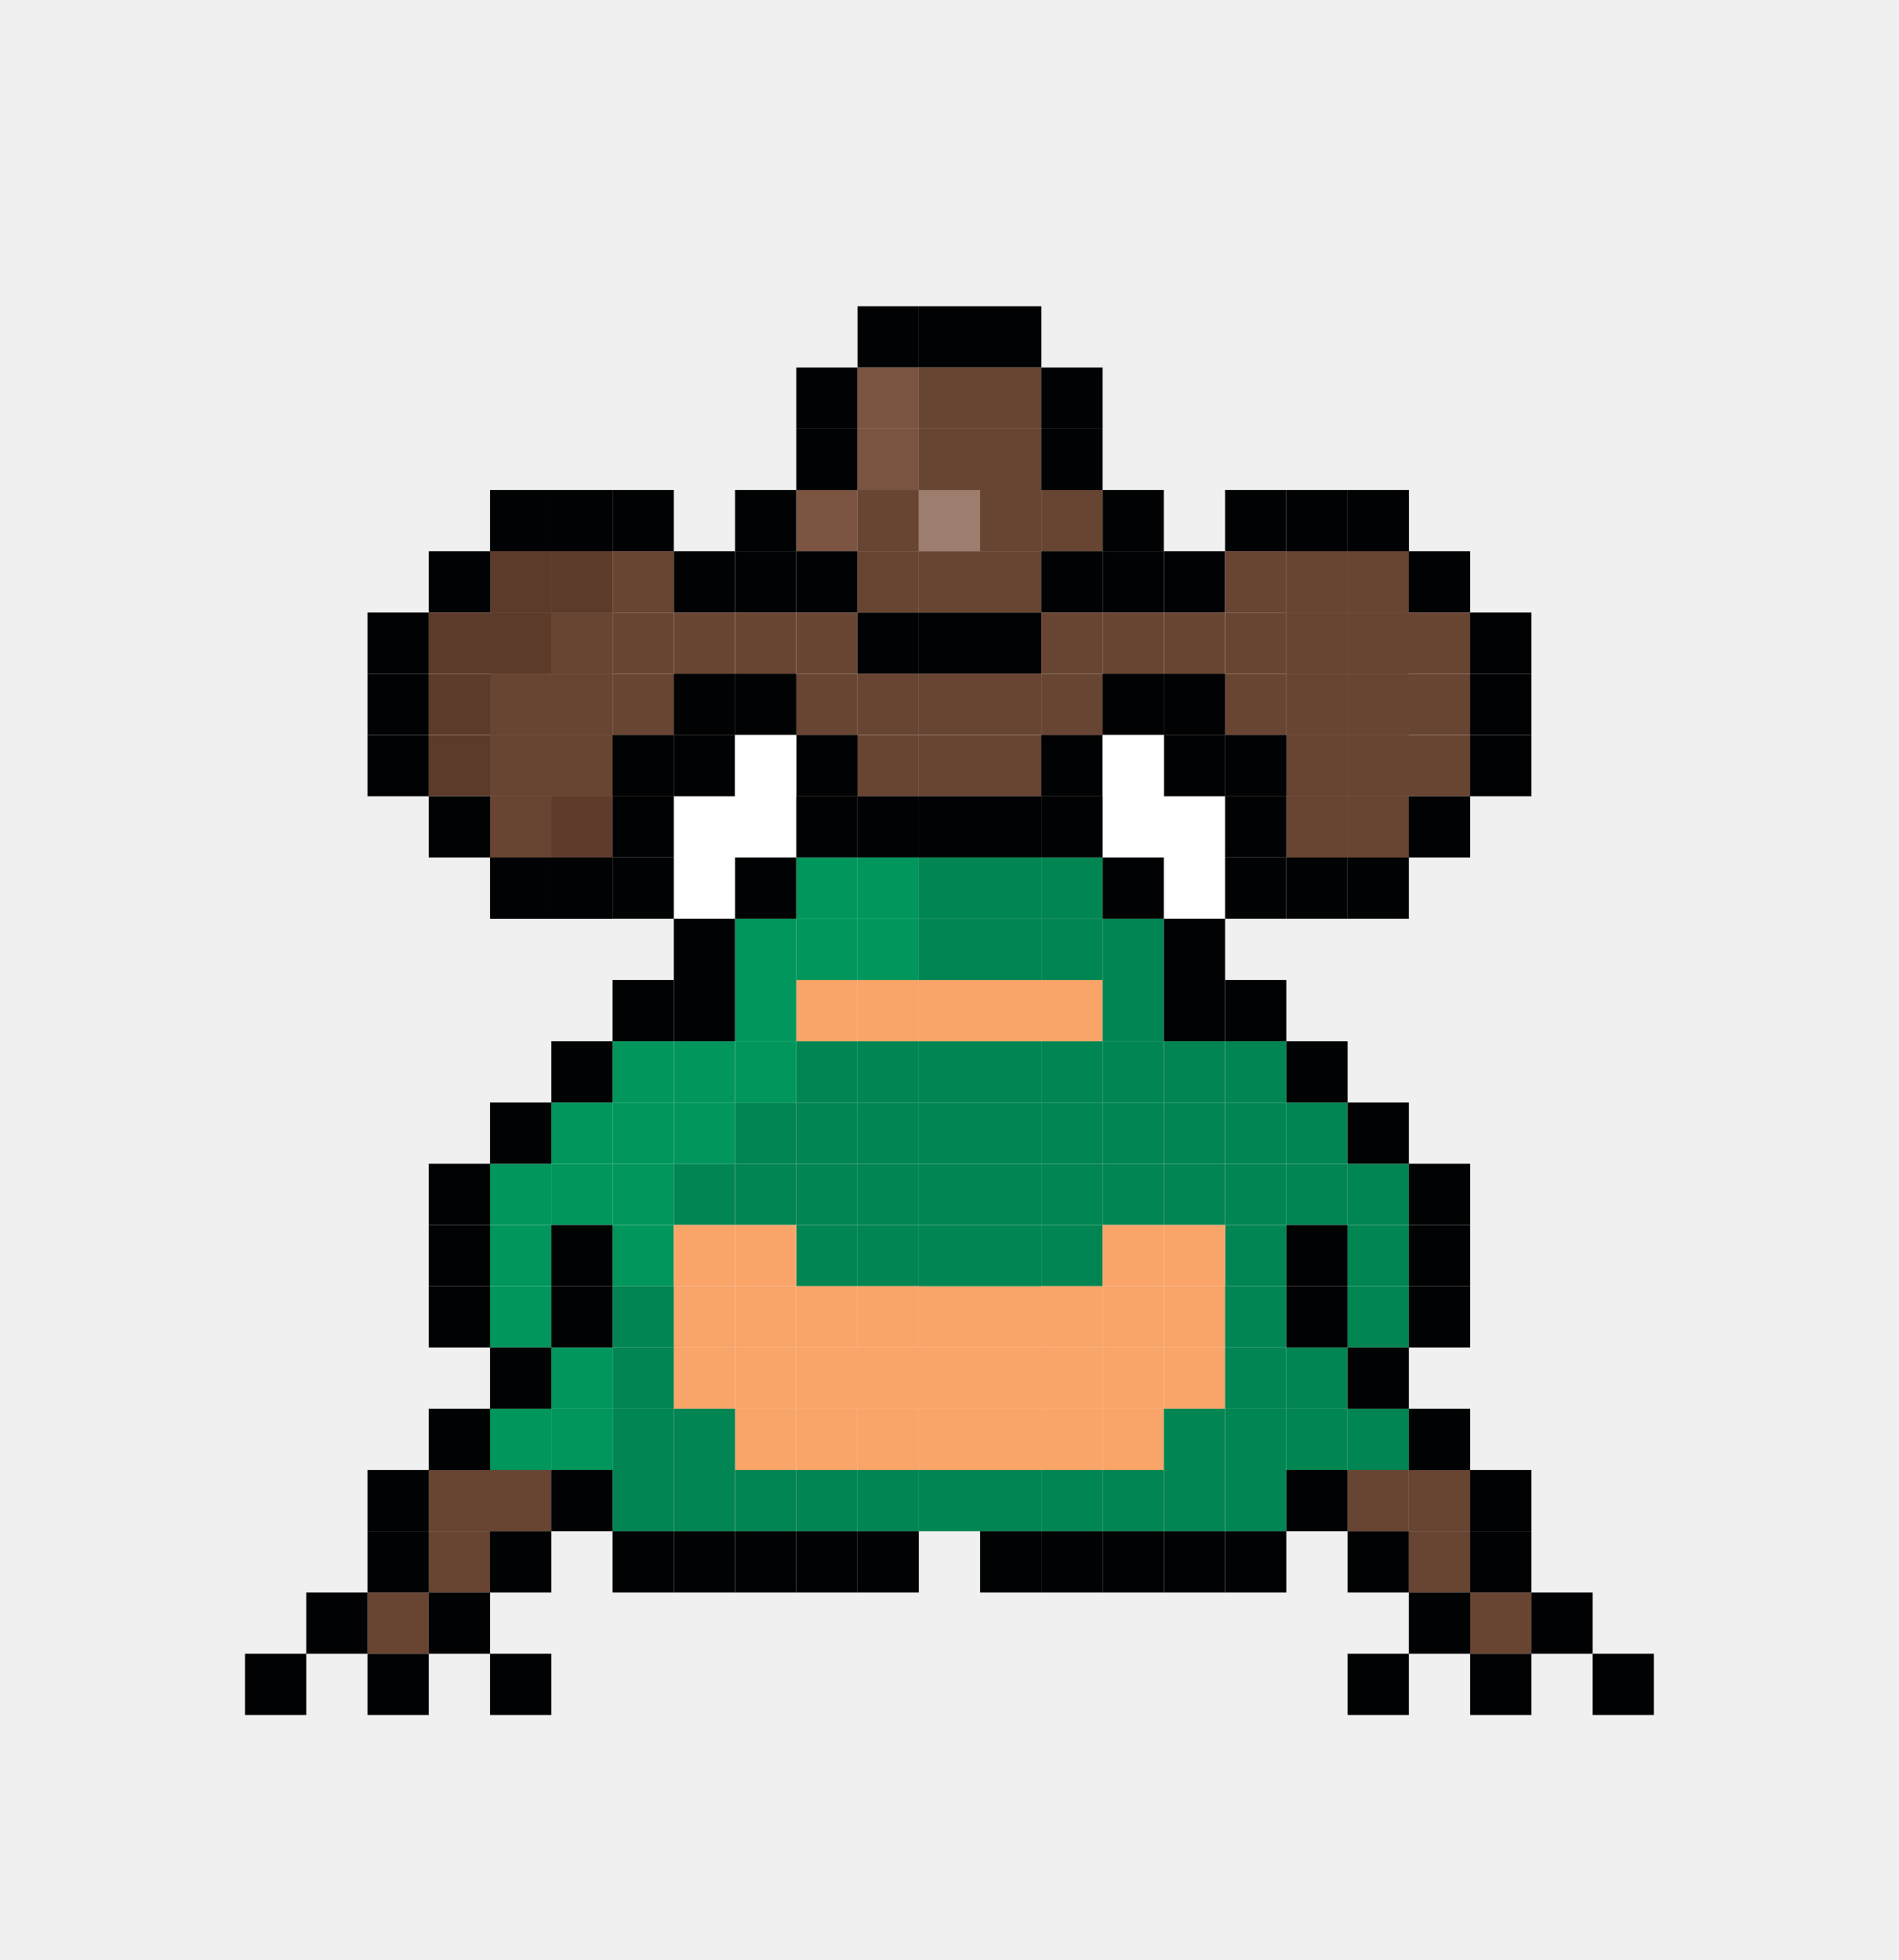
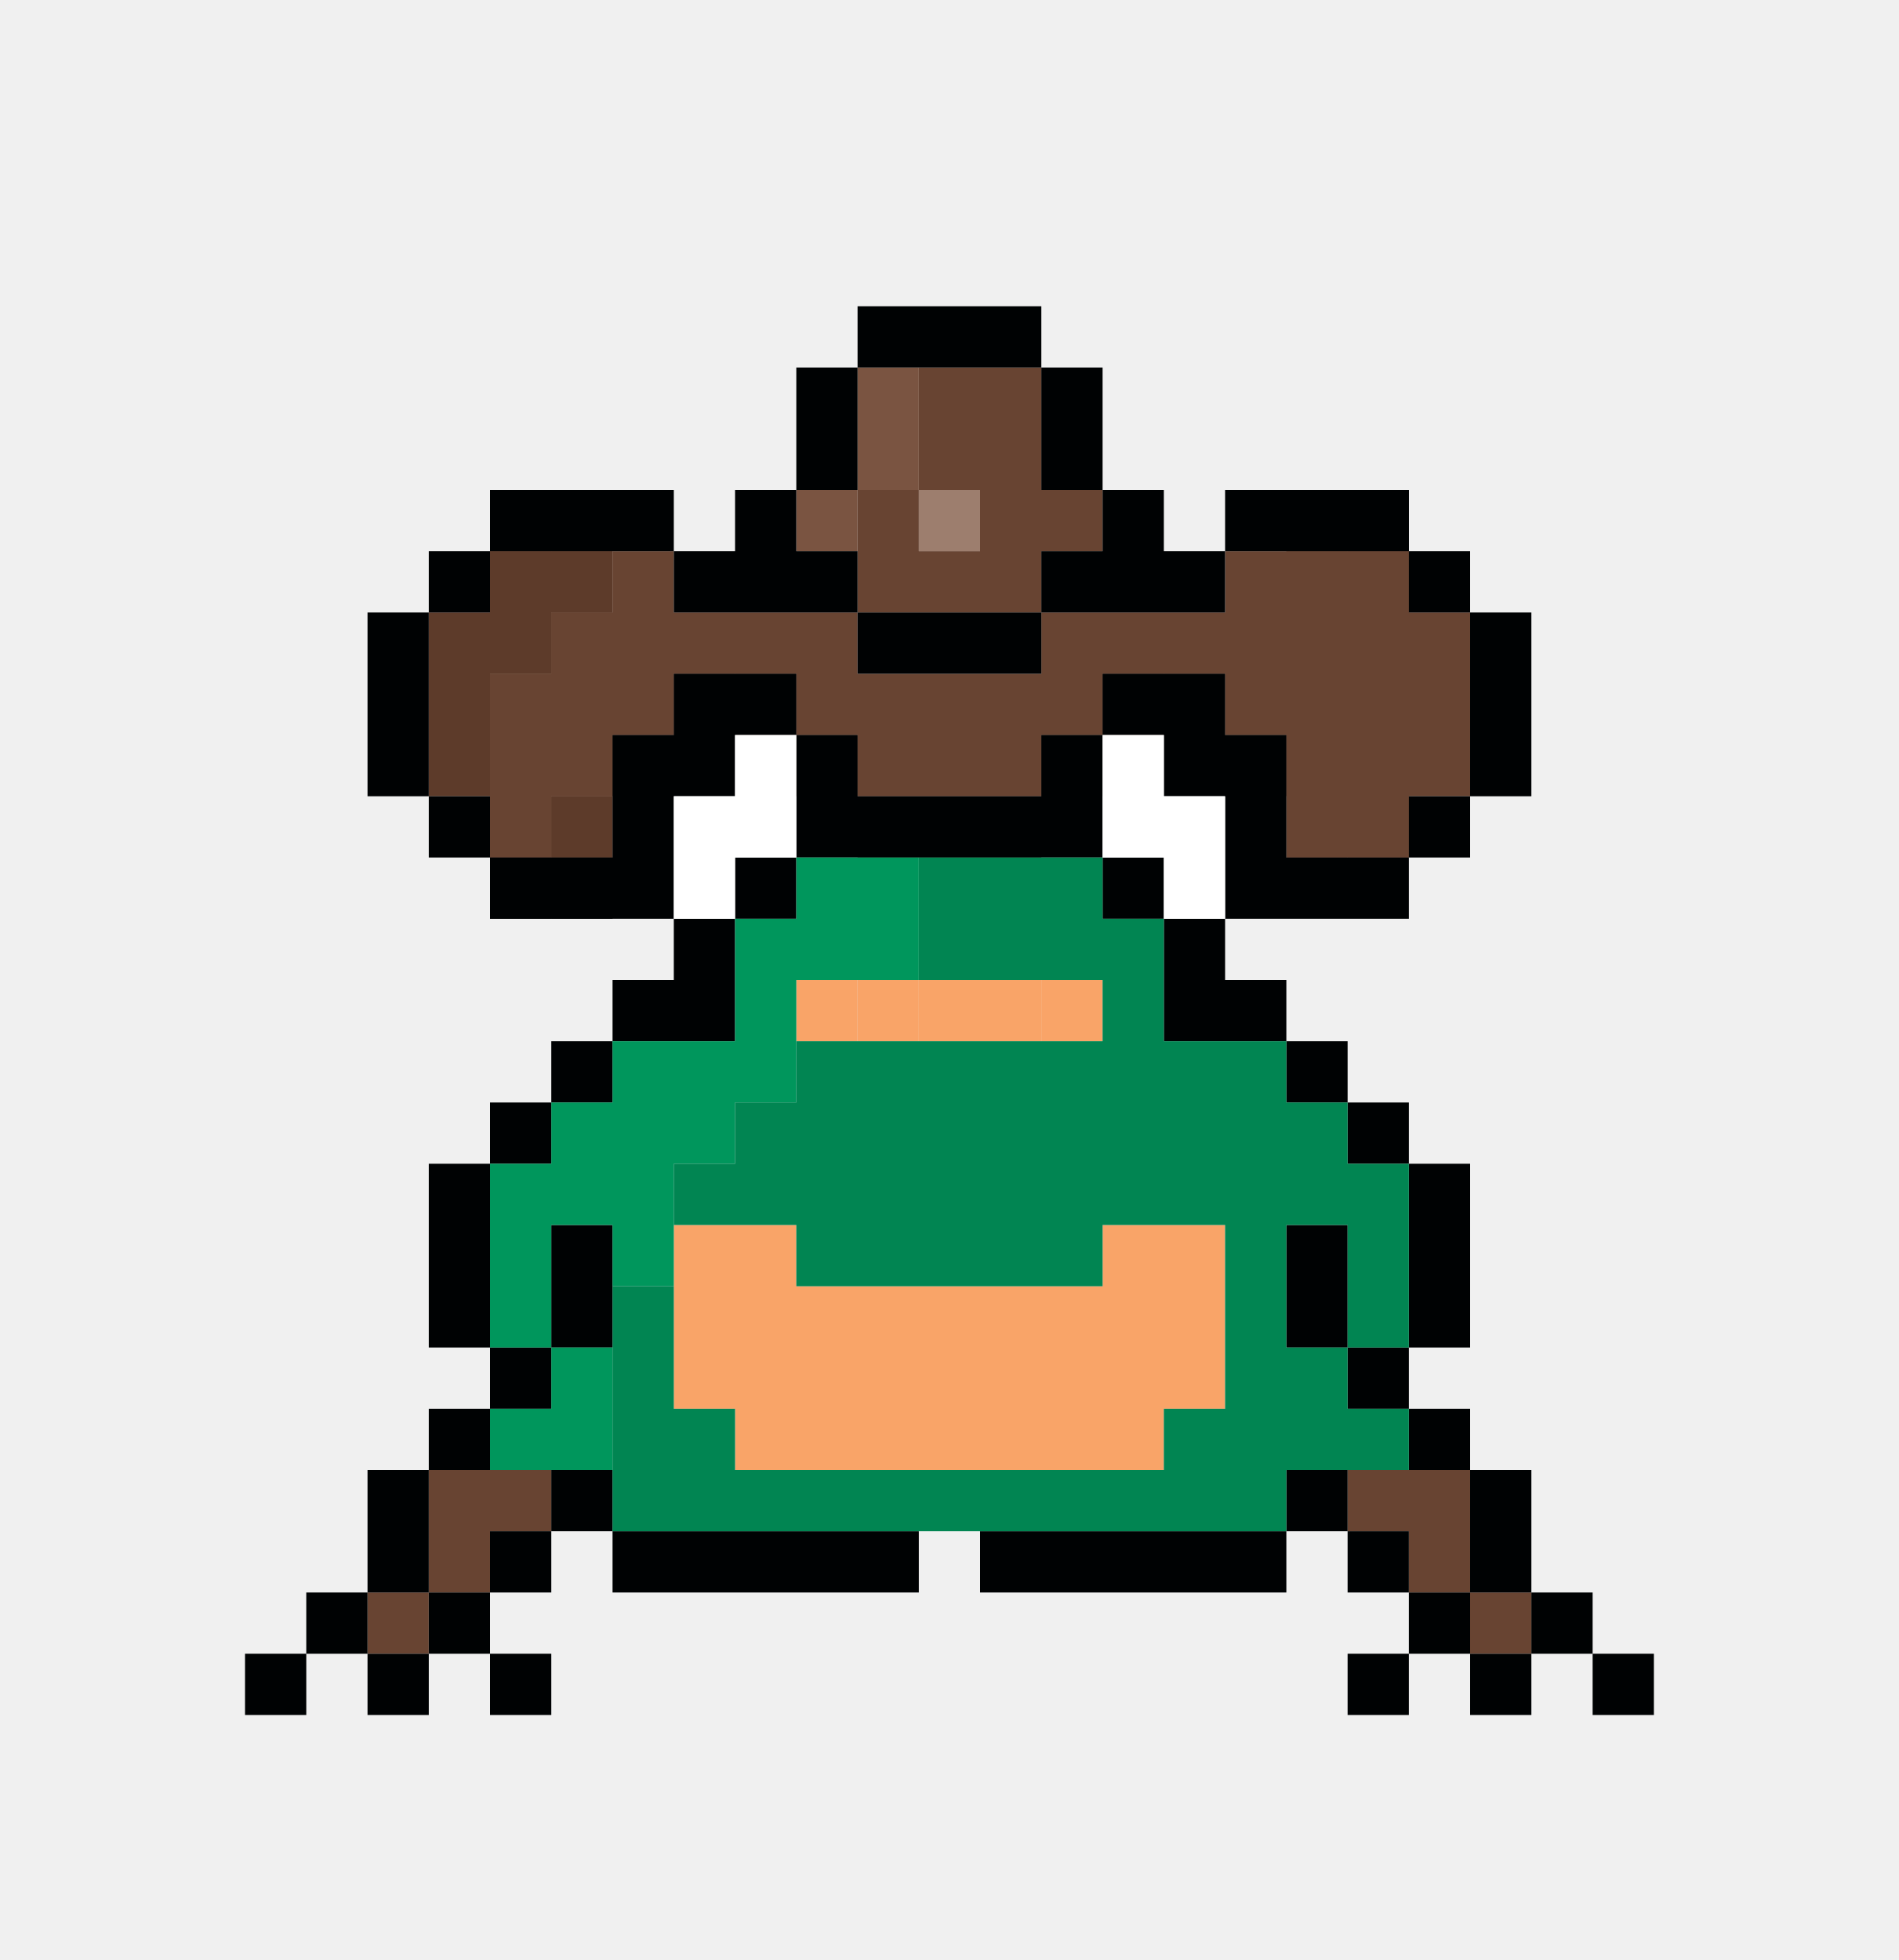
<svg xmlns="http://www.w3.org/2000/svg" width="93" height="96" viewBox="0 0 93 96" fill="none">
-   <rect x="39" y="66" width="15" height="3" fill="#F9A468" />
-   <rect x="54" y="63" width="3" height="3" fill="#F9A468" />
-   <rect x="57" y="63" width="3" height="3" fill="#F9A468" />
-   <rect x="57" y="66" width="3" height="3" fill="#F9A468" />
-   <rect x="54" y="66" width="3" height="3" fill="#F9A468" />
-   <rect x="33" y="63" width="3" height="3" fill="#F9A468" />
-   <rect x="36" y="63" width="3" height="3" fill="#F9A468" />
-   <rect x="36" y="66" width="3" height="3" fill="#F9A468" />
-   <rect x="33" y="66" width="3" height="3" fill="#F9A468" />
-   <rect x="36" y="69" width="3" height="3" fill="#F9A468" />
-   <rect x="39" y="69" width="3" height="3" fill="#F9A468" />
-   <rect x="42" y="69" width="3" height="3" fill="#F9A468" />
-   <rect x="45" y="69" width="3" height="3" fill="#F9A468" />
-   <rect x="48" y="69" width="3" height="3" fill="#F9A468" />
-   <rect x="51" y="69" width="3" height="3" fill="#F9A468" />
-   <rect x="54" y="69" width="3" height="3" fill="#F9A468" />
  <rect x="39" y="48" width="3" height="3" fill="#F9A468" />
  <rect x="42" y="48" width="3" height="3" fill="#F9A468" />
  <rect x="45" y="48" width="3" height="3" fill="#F9A468" />
  <rect x="48" y="48" width="3" height="3" fill="#F9A468" />
  <rect x="51" y="48" width="3" height="3" fill="#F9A468" />
-   <rect x="54" y="39" width="3" height="3" fill="white" />
-   <rect x="57" y="39" width="3" height="3" fill="white" />
-   <rect x="57" y="42" width="3" height="3" fill="white" />
-   <rect x="24" y="75" width="3" height="3" fill="#000203" />
-   <rect x="66" y="75" width="3" height="3" fill="#000203" />
-   <rect x="33" y="39" width="3" height="3" fill="white" />
-   <rect x="33" y="42" width="3" height="3" fill="white" />
-   <rect x="36" y="39" width="3" height="3" fill="white" />
-   <rect x="39" y="42" width="3" height="3" fill="#00965C" />
-   <rect x="39" y="45" width="3" height="3" fill="#00965C" />
-   <rect x="42" y="45" width="3" height="3" fill="#00965C" />
-   <rect x="18" y="78" width="3" height="3" fill="#684432" />
-   <rect x="21" y="72" width="3" height="3" fill="#684432" />
-   <rect x="21" y="75" width="3" height="3" fill="#684432" />
-   <rect x="24" y="57" width="3" height="3" fill="#00965C" />
-   <rect x="24" y="60" width="3" height="3" fill="#00965C" />
-   <rect x="24" y="63" width="3" height="3" fill="#00965C" />
-   <rect x="24" y="69" width="3" height="3" fill="#00965C" />
-   <rect x="24" y="72" width="3" height="3" fill="#684432" />
-   <rect x="27" y="54" width="3" height="3" fill="#00965C" />
-   <rect x="27" y="57" width="3" height="3" fill="#00965C" />
-   <rect x="27" y="66" width="3" height="3" fill="#00965C" />
-   <rect x="27" y="69" width="3" height="3" fill="#00965C" />
-   <rect x="30" y="51" width="3" height="3" fill="#00965C" />
-   <rect x="30" y="54" width="3" height="3" fill="#00965C" />
-   <rect x="30" y="57" width="3" height="3" fill="#00965C" />
-   <rect x="30" y="60" width="3" height="3" fill="#00965C" />
-   <rect x="33" y="51" width="3" height="3" fill="#00965C" />
-   <rect x="33" y="54" width="3" height="3" fill="#00965C" />
-   <rect x="36" y="45" width="3" height="3" fill="#00965C" />
-   <rect x="36" y="48" width="3" height="3" fill="#00965C" />
-   <rect x="36" y="51" width="3" height="3" fill="#00965C" />
-   <rect x="39" y="51" width="3" height="3" fill="#018552" />
-   <rect x="39" y="54" width="3" height="3" fill="#018552" />
-   <rect x="39" y="57" width="3" height="3" fill="#018552" />
-   <rect x="39" y="60" width="3" height="3" fill="#018552" />
-   <rect x="39" y="72" width="3" height="3" fill="#018552" />
-   <rect x="42" y="51" width="3" height="3" fill="#018552" />
-   <rect x="42" y="54" width="3" height="3" fill="#018552" />
-   <rect x="42" y="57" width="3" height="3" fill="#018552" />
-   <rect x="42" y="60" width="3" height="3" fill="#018552" />
-   <rect x="42" y="63" width="3" height="3" fill="#F9A468" />
-   <rect x="45" y="63" width="3" height="3" fill="#F9A468" />
-   <rect x="48" y="63" width="3" height="3" fill="#F9A468" />
-   <rect x="42" y="72" width="3" height="3" fill="#018552" />
-   <rect x="45" y="45" width="3" height="3" fill="#018552" />
-   <rect x="45" y="51" width="3" height="3" fill="#018552" />
-   <rect x="45" y="54" width="3" height="3" fill="#018552" />
-   <rect x="45" y="57" width="3" height="3" fill="#018552" />
-   <rect x="45" y="60" width="3" height="3" fill="#018552" />
-   <rect x="45" y="72" width="3" height="3" fill="#018552" />
-   <rect x="48" y="45" width="3" height="3" fill="#018552" />
-   <rect x="48" y="51" width="3" height="3" fill="#018552" />
-   <rect x="48" y="54" width="3" height="3" fill="#018552" />
-   <rect x="48" y="57" width="3" height="3" fill="#018552" />
-   <rect x="48" y="60" width="3" height="3" fill="#018552" />
-   <rect x="48" y="72" width="3" height="3" fill="#018552" />
-   <rect x="51" y="42" width="3" height="3" fill="#018552" />
-   <rect x="51" y="45" width="3" height="3" fill="#018552" />
-   <rect x="51" y="51" width="3" height="3" fill="#018552" />
-   <rect x="51" y="54" width="3" height="3" fill="#018552" />
-   <rect x="51" y="57" width="3" height="3" fill="#018552" />
-   <rect x="51" y="60" width="3" height="3" fill="#018552" />
-   <rect x="51" y="72" width="3" height="3" fill="#018552" />
-   <rect x="54" y="45" width="3" height="3" fill="#018552" />
-   <rect x="54" y="48" width="3" height="3" fill="#018552" />
-   <rect x="54" y="51" width="3" height="3" fill="#018552" />
-   <rect x="54" y="54" width="3" height="3" fill="#018552" />
-   <rect x="54" y="57" width="3" height="3" fill="#018552" />
-   <rect x="54" y="72" width="3" height="3" fill="#018552" />
-   <rect x="57" y="51" width="3" height="3" fill="#018552" />
-   <rect x="57" y="54" width="3" height="3" fill="#018552" />
-   <rect x="57" y="57" width="3" height="3" fill="#018552" />
-   <rect x="57" y="69" width="3" height="3" fill="#018552" />
-   <rect x="57" y="72" width="3" height="3" fill="#018552" />
-   <rect x="60" y="51" width="3" height="3" fill="#018552" />
-   <rect x="60" y="54" width="3" height="3" fill="#018552" />
-   <rect x="60" y="57" width="3" height="3" fill="#018552" />
-   <rect x="60" y="60" width="3" height="3" fill="#018552" />
-   <rect x="60" y="63" width="3" height="3" fill="#018552" />
-   <rect x="60" y="66" width="3" height="3" fill="#018552" />
-   <rect x="60" y="69" width="3" height="3" fill="#018552" />
-   <rect x="60" y="72" width="3" height="3" fill="#018552" />
-   <rect x="63" y="54" width="3" height="3" fill="#018552" />
-   <rect x="63" y="57" width="3" height="3" fill="#018552" />
-   <rect x="63" y="66" width="3" height="3" fill="#018552" />
-   <rect x="63" y="69" width="3" height="3" fill="#018552" />
-   <rect x="66" y="57" width="3" height="3" fill="#018552" />
-   <rect x="66" y="60" width="3" height="3" fill="#018552" />
-   <rect x="66" y="63" width="3" height="3" fill="#018552" />
-   <rect x="66" y="69" width="3" height="3" fill="#018552" />
-   <rect x="66" y="72" width="3" height="3" fill="#684432" />
-   <rect x="30" y="63" width="3" height="3" fill="#018552" />
-   <rect x="30" y="66" width="3" height="3" fill="#018552" />
-   <rect x="30" y="69" width="3" height="3" fill="#018552" />
-   <rect x="30" y="72" width="3" height="3" fill="#018552" />
-   <rect x="69" y="72" width="3" height="3" fill="#684432" />
-   <rect x="69" y="75" width="3" height="3" fill="#684432" />
-   <rect x="33" y="57" width="3" height="3" fill="#018552" />
-   <rect x="33" y="69" width="3" height="3" fill="#018552" />
-   <rect x="33" y="72" width="3" height="3" fill="#018552" />
-   <rect x="72" y="78" width="3" height="3" fill="#684432" />
-   <rect x="36" y="54" width="3" height="3" fill="#018552" />
-   <rect x="36" y="57" width="3" height="3" fill="#018552" />
-   <rect x="39" y="63" width="3" height="3" fill="#F9A468" />
-   <rect x="51" y="63" width="3" height="3" fill="#F9A468" />
-   <rect x="54" y="60" width="3" height="3" fill="#F9A468" />
-   <rect x="57" y="60" width="3" height="3" fill="#F9A468" />
-   <rect x="33" y="60" width="3" height="3" fill="#F9A468" />
-   <rect x="36" y="60" width="3" height="3" fill="#F9A468" />
-   <rect x="36" y="72" width="3" height="3" fill="#018552" />
-   <rect x="39" y="75" width="3" height="3" fill="#000203" />
-   <rect x="78" y="81" width="3" height="3" fill="#000203" />
-   <rect x="42" y="75" width="3" height="3" fill="#000203" />
-   <rect x="48" y="75" width="3" height="3" fill="#000203" />
-   <rect x="12" y="81" width="3" height="3" fill="#000203" />
-   <rect x="51" y="75" width="3" height="3" fill="#000203" />
-   <rect x="15" y="78" width="3" height="3" fill="#000203" />
-   <rect x="54" y="42" width="3" height="3" fill="#000203" />
-   <rect x="54" y="75" width="3" height="3" fill="#000203" />
-   <rect x="18" y="72" width="3" height="3" fill="#000203" />
-   <rect x="18" y="75" width="3" height="3" fill="#000203" />
-   <rect x="18" y="81" width="3" height="3" fill="#000203" />
-   <rect x="57" y="45" width="3" height="3" fill="#000203" />
-   <rect x="57" y="48" width="3" height="3" fill="#000203" />
-   <rect x="57" y="75" width="3" height="3" fill="#000203" />
-   <rect x="21" y="57" width="3" height="3" fill="#000203" />
-   <rect x="21" y="60" width="3" height="3" fill="#000203" />
-   <rect x="21" y="63" width="3" height="3" fill="#000203" />
-   <rect x="21" y="69" width="3" height="3" fill="#000203" />
-   <rect x="21" y="78" width="3" height="3" fill="#000203" />
-   <rect x="60" y="48" width="3" height="3" fill="#000203" />
-   <rect x="60" y="75" width="3" height="3" fill="#000203" />
-   <rect x="24" y="54" width="3" height="3" fill="#000203" />
-   <rect x="24" y="66" width="3" height="3" fill="#000203" />
-   <rect x="24" y="81" width="3" height="3" fill="#000203" />
-   <rect x="63" y="51" width="3" height="3" fill="#000203" />
-   <rect x="63" y="60" width="3" height="3" fill="#000203" />
-   <rect x="63" y="63" width="3" height="3" fill="#000203" />
-   <rect x="63" y="72" width="3" height="3" fill="#000203" />
-   <rect x="27" y="51" width="3" height="3" fill="#000203" />
-   <rect x="27" y="60" width="3" height="3" fill="#000203" />
-   <rect x="27" y="63" width="3" height="3" fill="#000203" />
-   <rect x="27" y="72" width="3" height="3" fill="#000203" />
-   <rect x="66" y="54" width="3" height="3" fill="#000203" />
-   <rect x="66" y="66" width="3" height="3" fill="#000203" />
-   <rect x="66" y="81" width="3" height="3" fill="#000203" />
-   <rect x="30" y="48" width="3" height="3" fill="#000203" />
-   <rect x="30" y="75" width="3" height="3" fill="#000203" />
-   <rect x="69" y="57" width="3" height="3" fill="#000203" />
-   <rect x="69" y="60" width="3" height="3" fill="#000203" />
-   <rect x="69" y="63" width="3" height="3" fill="#000203" />
-   <rect x="69" y="69" width="3" height="3" fill="#000203" />
-   <rect x="69" y="78" width="3" height="3" fill="#000203" />
-   <rect x="33" y="45" width="3" height="3" fill="#000203" />
-   <rect x="33" y="48" width="3" height="3" fill="#000203" />
-   <rect x="33" y="75" width="3" height="3" fill="#000203" />
-   <rect x="72" y="72" width="3" height="3" fill="#000203" />
-   <rect x="72" y="75" width="3" height="3" fill="#000203" />
-   <rect x="72" y="81" width="3" height="3" fill="#000203" />
-   <rect x="36" y="42" width="3" height="3" fill="#000203" />
-   <rect x="36" y="75" width="3" height="3" fill="#000203" />
-   <rect x="75" y="78" width="3" height="3" fill="#000203" />
+   <path fill-rule="evenodd" clip-rule="evenodd" d="M24 72H21V75V78H18V81H21V78H24V75H27V72H24Z" fill="#684432" />
+   <path fill-rule="evenodd" clip-rule="evenodd" d="M69 72H66V75H69V78H72V81H75V78H72V75V72H69Z" fill="#684432" />
+   <path fill-rule="evenodd" clip-rule="evenodd" d="M54 60H57H60V63V66V69H57V72H54H51H48H45H42H39H36V69H33V66V63V60H36H39V63H42H45H48H51H54V60Z" fill="#F9A468" />
  <rect x="24" y="36" width="3" height="3" fill="#684432" />
  <rect x="24" y="39" width="3" height="3" fill="#684432" />
  <rect x="24" y="42" width="3" height="3" fill="#000203" />
  <rect x="63" y="36" width="3" height="3" fill="#684432" />
  <rect x="63" y="39" width="3" height="3" fill="#684432" />
  <rect x="27" y="36" width="3" height="3" fill="#684432" />
  <rect x="27" y="39" width="3" height="3" fill="#684432" />
  <rect x="27" y="42" width="3" height="3" fill="#000203" />
  <rect x="66" y="36" width="3" height="3" fill="#684432" />
  <rect x="66" y="39" width="3" height="3" fill="#684432" />
  <rect x="24" y="33" width="3" height="3" fill="#684432" />
  <rect x="63" y="33" width="3" height="3" fill="#684432" />
  <rect x="27" y="33" width="3" height="3" fill="#684432" />
  <rect x="66" y="33" width="3" height="3" fill="#684432" />
  <rect x="39" y="36" width="3" height="3" fill="#684432" />
-   <rect x="39" y="33" width="3" height="3" fill="#684432" />
-   <rect x="42" y="36" width="3" height="3" fill="#684432" />
  <rect x="42" y="39" width="3" height="3" fill="#684432" />
-   <rect x="42" y="33" width="3" height="3" fill="#684432" />
-   <rect x="45" y="36" width="3" height="3" fill="#684432" />
  <rect x="45" y="39" width="3" height="3" fill="#684432" />
-   <rect x="45" y="33" width="3" height="3" fill="#684432" />
-   <rect x="48" y="36" width="3" height="3" fill="#684432" />
  <rect x="48" y="39" width="3" height="3" fill="#684432" />
-   <rect x="48" y="33" width="3" height="3" fill="#684432" />
  <rect x="51" y="36" width="3" height="3" fill="#684432" />
-   <rect x="51" y="33" width="3" height="3" fill="#684432" />
-   <rect x="18" y="36" width="3" height="3" fill="#000203" />
  <rect x="54" y="33" width="3" height="3" fill="#684432" />
-   <rect x="21" y="36" width="3" height="3" fill="#5D3B2A" />
-   <rect x="21" y="39" width="3" height="3" fill="#000203" />
  <rect x="60" y="36" width="3" height="3" fill="#684432" />
-   <rect x="18" y="33" width="3" height="3" fill="#000203" />
-   <rect x="24" y="36" width="3" height="3" fill="#684432" />
-   <rect x="24" y="39" width="3" height="3" fill="#684432" />
-   <rect x="24" y="42" width="3" height="3" fill="#000203" />
  <rect x="57" y="33" width="3" height="3" fill="#684432" />
-   <rect x="63" y="36" width="3" height="3" fill="#684432" />
-   <rect x="63" y="39" width="3" height="3" fill="#684432" />
-   <rect x="63" y="42" width="3" height="3" fill="#000203" />
-   <rect x="21" y="33" width="3" height="3" fill="#5D3B2A" />
-   <rect x="27" y="36" width="3" height="3" fill="#684432" />
-   <rect x="27" y="39" width="3" height="3" fill="#5E3B2A" />
-   <rect x="27" y="42" width="3" height="3" fill="#000203" />
-   <rect x="60" y="33" width="3" height="3" fill="#684432" />
-   <rect x="66" y="36" width="3" height="3" fill="#684432" />
-   <rect x="66" y="39" width="3" height="3" fill="#684432" />
-   <rect x="66" y="42" width="3" height="3" fill="#000203" />
-   <rect x="24" y="33" width="3" height="3" fill="#684432" />
  <rect x="30" y="36" width="3" height="3" fill="#5E3B2A" />
-   <rect x="63" y="33" width="3" height="3" fill="#684432" />
-   <rect x="69" y="36" width="3" height="3" fill="#684432" />
-   <rect x="69" y="39" width="3" height="3" fill="#000203" />
-   <rect x="27" y="33" width="3" height="3" fill="#684432" />
-   <rect x="66" y="33" width="3" height="3" fill="#684432" />
-   <rect x="72" y="36" width="3" height="3" fill="#000203" />
-   <rect x="30" y="33" width="3" height="3" fill="#684432" />
-   <rect x="69" y="33" width="3" height="3" fill="#684432" />
  <rect x="33" y="33" width="3" height="3" fill="#684432" />
-   <rect x="72" y="33" width="3" height="3" fill="#000203" />
  <rect x="36" y="33" width="3" height="3" fill="#684432" />
  <rect x="24" y="24" width="3" height="3" fill="#000203" />
  <rect x="24" y="27" width="3" height="3" fill="#7A5441" />
  <rect x="24" y="30" width="3" height="3" fill="#7A5441" />
-   <rect x="63" y="24" width="3" height="3" fill="#000203" />
  <rect x="63" y="27" width="3" height="3" fill="#684432" />
  <rect x="27" y="24" width="3" height="3" fill="#000203" />
  <rect x="63" y="30" width="3" height="3" fill="#684432" />
  <rect x="27" y="27" width="3" height="3" fill="#7A5441" />
  <rect x="66" y="24" width="3" height="3" fill="#000203" />
  <rect x="66" y="27" width="3" height="3" fill="#684432" />
  <rect x="27" y="30" width="3" height="3" fill="#684432" />
  <rect x="66" y="30" width="3" height="3" fill="#684432" />
-   <rect x="39" y="18" width="3" height="3" fill="#000203" />
-   <rect x="39" y="21" width="3" height="3" fill="#000203" />
-   <rect x="39" y="24" width="3" height="3" fill="#7A5441" />
-   <rect x="39" y="27" width="3" height="3" fill="#000203" />
-   <rect x="39" y="30" width="3" height="3" fill="#684432" />
-   <rect x="42" y="15" width="3" height="3" fill="#000203" />
-   <rect x="42" y="18" width="3" height="3" fill="#7A5441" />
-   <rect x="42" y="21" width="3" height="3" fill="#7A5441" />
-   <rect x="42" y="24" width="3" height="3" fill="#684432" />
-   <rect x="42" y="27" width="3" height="3" fill="#684432" />
-   <rect x="42" y="30" width="3" height="3" fill="#000203" />
-   <rect x="45" y="15" width="3" height="3" fill="#000203" />
-   <rect x="45" y="18" width="3" height="3" fill="#684432" />
-   <rect x="45" y="21" width="3" height="3" fill="#684432" />
+   <path fill-rule="evenodd" clip-rule="evenodd" d="M42 18H45V21V24H42V21V18ZM42 24V27H39V24H42Z" fill="#7A5441" />
  <rect x="45" y="24" width="3" height="3" fill="#9D7E6E" />
-   <rect x="45" y="27" width="3" height="3" fill="#684432" />
-   <rect x="45" y="30" width="3" height="3" fill="#000203" />
-   <rect x="48" y="15" width="3" height="3" fill="#000203" />
-   <rect x="48" y="18" width="3" height="3" fill="#684432" />
-   <rect x="48" y="21" width="3" height="3" fill="#684432" />
-   <rect x="48" y="24" width="3" height="3" fill="#684432" />
-   <rect x="48" y="27" width="3" height="3" fill="#684432" />
-   <rect x="48" y="30" width="3" height="3" fill="#000203" />
-   <rect x="51" y="18" width="3" height="3" fill="#000203" />
-   <rect x="51" y="21" width="3" height="3" fill="#000203" />
-   <rect x="51" y="24" width="3" height="3" fill="#684432" />
-   <rect x="51" y="27" width="3" height="3" fill="#000203" />
-   <rect x="51" y="30" width="3" height="3" fill="#684432" />
-   <rect x="54" y="24" width="3" height="3" fill="#000203" />
-   <rect x="54" y="27" width="3" height="3" fill="#000203" />
-   <rect x="54" y="30" width="3" height="3" fill="#684432" />
-   <rect x="18" y="30" width="3" height="3" fill="#000203" />
-   <rect x="57" y="27" width="3" height="3" fill="#000203" />
-   <rect x="57" y="30" width="3" height="3" fill="#684432" />
-   <rect x="21" y="27" width="3" height="3" fill="#000203" />
-   <rect x="21" y="30" width="3" height="3" fill="#5D3B2A" />
-   <rect x="60" y="24" width="3" height="3" fill="#000203" />
-   <rect x="60" y="27" width="3" height="3" fill="#684432" />
-   <rect x="60" y="30" width="3" height="3" fill="#684432" />
-   <rect x="24" y="24" width="3" height="3" fill="#000203" />
-   <rect x="24" y="27" width="3" height="3" fill="#5D3B2A" />
-   <rect x="24" y="30" width="3" height="3" fill="#5D3B2A" />
-   <rect x="63" y="27" width="3" height="3" fill="#684432" />
-   <rect x="27" y="24" width="3" height="3" fill="#000203" />
-   <rect x="63" y="30" width="3" height="3" fill="#684432" />
-   <rect x="27" y="27" width="3" height="3" fill="#5D3B2A" />
-   <rect x="66" y="24" width="3" height="3" fill="#000203" />
-   <rect x="66" y="27" width="3" height="3" fill="#684432" />
-   <rect x="27" y="30" width="3" height="3" fill="#684432" />
-   <rect x="30" y="24" width="3" height="3" fill="#000203" />
-   <rect x="30" y="27" width="3" height="3" fill="#684432" />
-   <rect x="66" y="30" width="3" height="3" fill="#684432" />
-   <rect x="69" y="27" width="3" height="3" fill="#000203" />
-   <rect x="30" y="30" width="3" height="3" fill="#684432" />
-   <rect x="33" y="27" width="3" height="3" fill="#000203" />
-   <rect x="69" y="30" width="3" height="3" fill="#684432" />
-   <rect x="36" y="24" width="3" height="3" fill="#000203" />
-   <rect x="36" y="27" width="3" height="3" fill="#000203" />
-   <rect x="33" y="30" width="3" height="3" fill="#684432" />
-   <rect x="72" y="30" width="3" height="3" fill="#000203" />
-   <rect x="36" y="30" width="3" height="3" fill="#684432" />
-   <rect x="39" y="36" width="3" height="3" fill="#000203" />
-   <rect x="39" y="39" width="3" height="3" fill="#000203" />
-   <rect x="42" y="39" width="3" height="3" fill="#000203" />
-   <rect x="45" y="39" width="3" height="3" fill="#000203" />
-   <rect x="48" y="39" width="3" height="3" fill="#000203" />
-   <rect x="51" y="36" width="3" height="3" fill="#000203" />
-   <rect x="51" y="39" width="3" height="3" fill="#000203" />
-   <rect x="54" y="33" width="3" height="3" fill="#000203" />
-   <rect x="57" y="33" width="3" height="3" fill="#000203" />
-   <rect x="57" y="36" width="3" height="3" fill="#000203" />
-   <rect x="60" y="36" width="3" height="3" fill="#000203" />
-   <rect x="60" y="39" width="3" height="3" fill="#000203" />
-   <rect x="60" y="42" width="3" height="3" fill="#000203" />
-   <rect x="30" y="36" width="3" height="3" fill="#000203" />
-   <rect x="30" y="39" width="3" height="3" fill="#000203" />
-   <rect x="30" y="42" width="3" height="3" fill="#000203" />
-   <rect x="33" y="33" width="3" height="3" fill="#000203" />
-   <rect x="33" y="36" width="3" height="3" fill="#000203" />
-   <rect x="36" y="33" width="3" height="3" fill="#000203" />
-   <rect x="42" y="42" width="3" height="3" fill="#00965C" />
-   <rect x="45" y="42" width="3" height="3" fill="#018552" />
-   <rect x="48" y="42" width="3" height="3" fill="#018552" />
-   <rect x="54" y="36" width="3" height="3" fill="white" />
-   <rect x="36" y="36" width="3" height="3" fill="white" />
+   <path fill-rule="evenodd" clip-rule="evenodd" d="M45 18H48H51V21V24H54V27H51V30H48H45H42V27V24H45V27H48V24H45V21V18Z" fill="#684432" />
+   <path fill-rule="evenodd" clip-rule="evenodd" d="M27 27H24V30H21V33V36V39H24V36V33H27V30H30V27H27ZM30 39H27V42H30V39Z" fill="#5D3B2A" />
+   <path fill-rule="evenodd" clip-rule="evenodd" d="M60 27H63H66H69V30H72V33V36V39H69V42H66H63V39V36H60V33H57H54V36H51V39H48H45H42V36H39V33H36H33V36H30V39H27V42H24V39V36V33H27V30H30V27H33V30H36H39H42V33H45H48H51V30H54H57H60V27Z" fill="#684432" />
+   <path fill-rule="evenodd" clip-rule="evenodd" d="M42 15H45H48H51V18H48H45H42V15ZM39 24H42V21V18H39V21V24ZM42 30V27H39V24H36V27H33V24H30H27H24V27H21V30H18V33V36V39H21V42H24V45H27H30H33V48H30V51H27V54H24V57H21V60V63V66H24V69H21V72H18V75V78H15V81H12V84H15V81H18V84H21V81H24V84H27V81H24V78H27V75H30V78H33H36H39H42H45V75H42H39H36H33H30V72H27V75H24V78H21V75V72H24V69H27V66H30V63V60H27V63V66H24V63V60V57H27V54H30V51H33H36V48V45H39V42H42H45H48H51H54V45H57V48V51H60H63V54H66V57H69V60V63V66H66V63V60H63V63V66H66V69H69V72H72V75V78H69V75H66V72H63V75H60H57H54H51H48V78H51H54H57H60H63V75H66V78H69V81H66V84H69V81H72V84H75V81H78V84H81V81H78V78H75V75V72H72V69H69V66H72V63V60V57H69V54H66V51H63V48H60V45H63H66H69V42H72V39H75V36V33V30H72V27H69V24H66H63H60V27H57V24H54V21V18H51V21V24H54V27H51V30H48H45H42ZM42 30V33H45H48H51V30H54H57H60V27H63H66H69V30H72V33V36V39H69V42H66H63V39V36H60V33H57H54V36H51V39H48H45H42V36H39V33H36H33V36H30V39V42H27H24V39H21V36V33V30H24V27H27H30H33V30H36H39H42ZM36 36H39V39V42H36V45H33V42V39H36V36ZM54 36H57V39H60V42V45H57V42H54V39V36ZM75 78H72V81H75V78ZM21 78H18V81H21V78Z" fill="#000203" />
+   <path fill-rule="evenodd" clip-rule="evenodd" d="M39 42H42H45V45V48H42H39V51V54H36V57H33V60V63H30V60H27V63V66H24V63V60V57H27V54H30V51H33H36V48V45H39V42ZM27 66H30V69V72H27H24V69H27V66Z" fill="#00965C" />
+   <path fill-rule="evenodd" clip-rule="evenodd" d="M51 42H54V45H57V48V51H60H63V54H66V57H69V60V63V66H66V63V60H63V63V66H66V69H69V72H66H63V75H60H57H54H51H48H45H42H39H36H33H30V72V69V66V63H33V66V69H36V72H39H42H45H48H51H54H57V69H60V66V63V60H57H54V63H51H48H45H42H39V60H36H33V57H36V54H39V51H42H45H48H51H54V48H51H48H45V45V42H48H51Z" fill="#018552" />
+   <path fill-rule="evenodd" clip-rule="evenodd" d="M54 36H57V39H60V42V45H57V42H54V39V36ZM36 39H33V42V45H36V42H39V39V36H36V39Z" fill="white" />
</svg>
